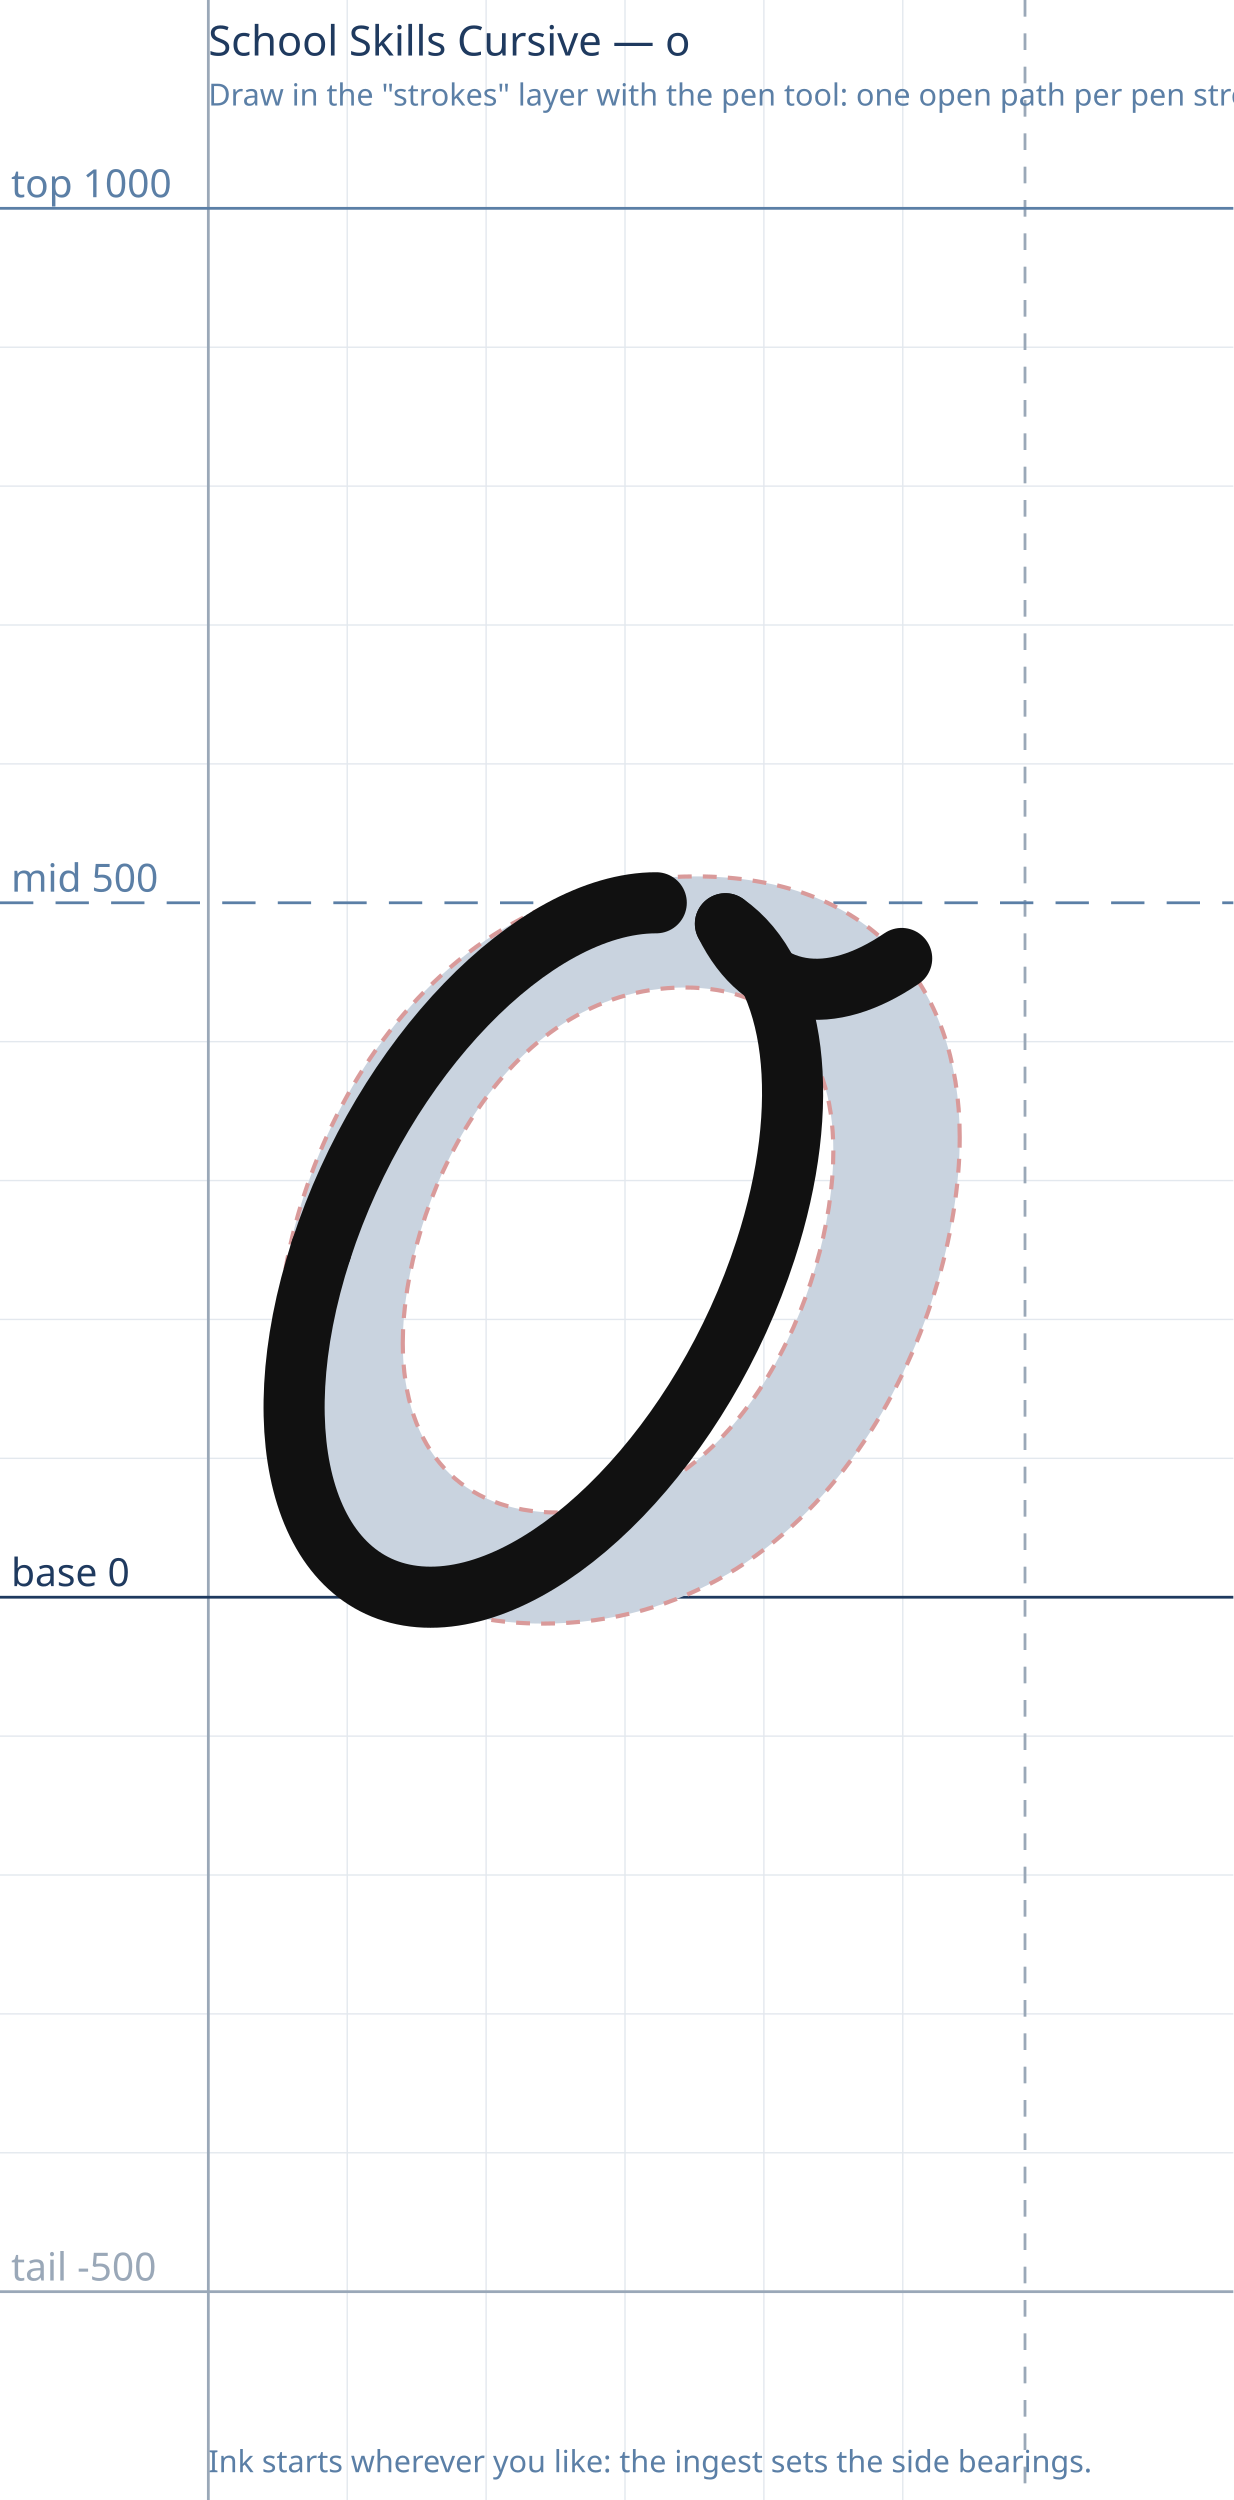
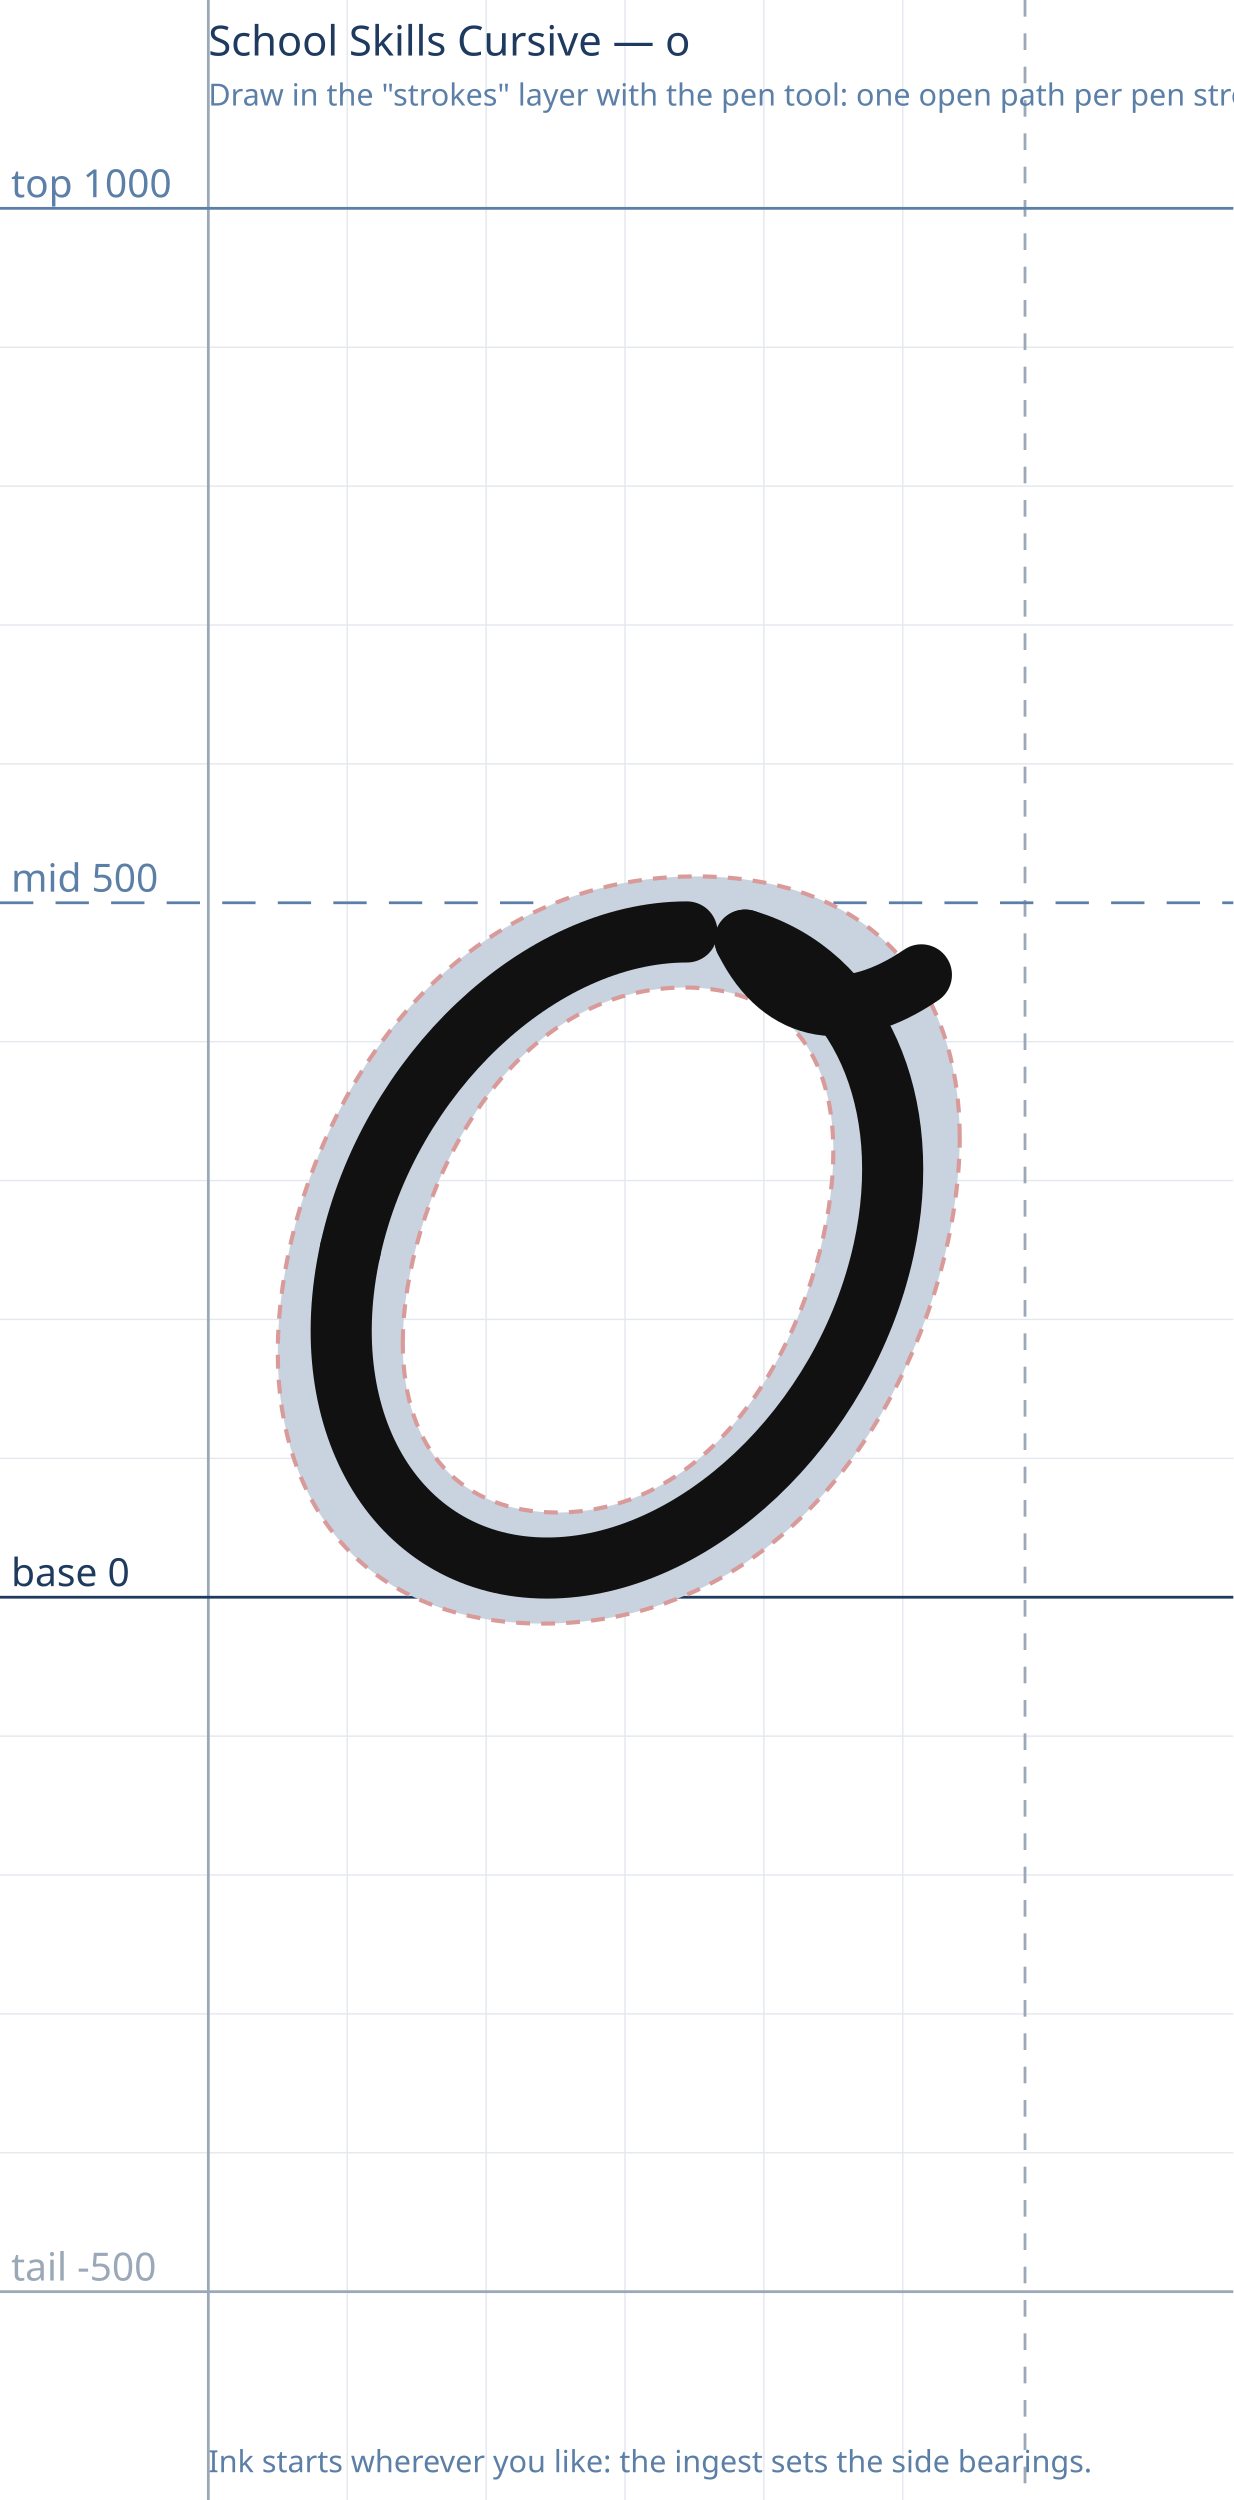
<svg xmlns="http://www.w3.org/2000/svg" width="444" height="900" viewBox="0 0 888 1800" data-hand="cursive" data-glyph="o" data-units="1000" data-origin="150" data-baseline="1150">
  <g id="ruling">
    <line x1="0" y1="1550" x2="888" y2="1550" stroke="#e3e8ee" stroke-width="1" />
    <line x1="0" y1="1450" x2="888" y2="1450" stroke="#e3e8ee" stroke-width="1" />
    <line x1="0" y1="1350" x2="888" y2="1350" stroke="#e3e8ee" stroke-width="1" />
    <line x1="0" y1="1250" x2="888" y2="1250" stroke="#e3e8ee" stroke-width="1" />
    <line x1="0" y1="1050" x2="888" y2="1050" stroke="#e3e8ee" stroke-width="1" />
    <line x1="0" y1="950" x2="888" y2="950" stroke="#e3e8ee" stroke-width="1" />
    <line x1="0" y1="850" x2="888" y2="850" stroke="#e3e8ee" stroke-width="1" />
    <line x1="0" y1="750" x2="888" y2="750" stroke="#e3e8ee" stroke-width="1" />
    <line x1="0" y1="550" x2="888" y2="550" stroke="#e3e8ee" stroke-width="1" />
    <line x1="0" y1="450" x2="888" y2="450" stroke="#e3e8ee" stroke-width="1" />
    <line x1="0" y1="350" x2="888" y2="350" stroke="#e3e8ee" stroke-width="1" />
    <line x1="0" y1="250" x2="888" y2="250" stroke="#e3e8ee" stroke-width="1" />
    <line x1="150" y1="0" x2="150" y2="1800" stroke="#e3e8ee" stroke-width="1" />
    <line x1="250" y1="0" x2="250" y2="1800" stroke="#e3e8ee" stroke-width="1" />
    <line x1="350" y1="0" x2="350" y2="1800" stroke="#e3e8ee" stroke-width="1" />
    <line x1="450" y1="0" x2="450" y2="1800" stroke="#e3e8ee" stroke-width="1" />
    <line x1="550" y1="0" x2="550" y2="1800" stroke="#e3e8ee" stroke-width="1" />
    <line x1="650" y1="0" x2="650" y2="1800" stroke="#e3e8ee" stroke-width="1" />
    <line x1="150" y1="0" x2="150" y2="1800" stroke="#9aa8b8" stroke-width="2" />
    <line x1="738" y1="0" x2="738" y2="1800" stroke="#9aa8b8" stroke-width="2" stroke-dasharray="12 12" />
    <line x1="0" y1="150" x2="888" y2="150" stroke="#5b7fa6" stroke-width="2" />
    <text x="8" y="142" font-family="sans-serif" font-size="28" fill="#5b7fa6">top 1000</text>
    <line x1="0" y1="650" x2="888" y2="650" stroke="#5b7fa6" stroke-width="2" stroke-dasharray="24 16" />
    <text x="8" y="642" font-family="sans-serif" font-size="28" fill="#5b7fa6">mid 500</text>
    <line x1="0" y1="1150" x2="888" y2="1150" stroke="#1f3a5f" stroke-width="2" />
    <text x="8" y="1142" font-family="sans-serif" font-size="28" fill="#1f3a5f">base 0</text>
    <line x1="0" y1="1650" x2="888" y2="1650" stroke="#9aa8b8" stroke-width="2" />
    <text x="8" y="1642" font-family="sans-serif" font-size="28" fill="#9aa8b8">tail -500</text>
  </g>
  <g id="outline-body">
    <path d="M 691 819 C 691 707 625 631 501 631 C 301 631 200 832 200 974 C 200 1087 266 1169 391 1169 C 595 1169 691 954 691 819 Z M 290 967 C 290 869 360 711 493 711 C 559 711 600 751 600 829 C 600 930 531 1089 401 1089 C 333 1089 290 1045 290 967 Z" fill="#c9d3df" fill-rule="evenodd" />
  </g>
  <g id="outline-reach">
    <path d="M 691 819 C 691 707 625 631 501 631 C 301 631 200 832 200 974 C 200 1087 266 1169 391 1169 C 595 1169 691 954 691 819 Z M 290 967 C 290 869 360 711 493 711 C 559 711 600 751 600 829 C 600 930 531 1089 401 1089 C 333 1089 290 1045 290 967 Z" fill="none" stroke="#d99a9a" stroke-width="3" stroke-dasharray="10 8" fill-rule="evenodd" />
  </g>
  <g id="notes">
    <text x="150" y="40" font-family="sans-serif" font-size="30" fill="#1f3a5f">School Skills Cursive — o</text>
    <text x="150" y="76" font-family="sans-serif" font-size="22" fill="#5b7fa6">Draw in the "strokes" layer with the pen tool: one open path per pen stroke, in the order the pen makes them. Grey is the shape; red dashes are how far the tall or hanging part goes.</text>
    <text x="150" y="1780" font-family="sans-serif" font-size="22" fill="#5b7fa6">Ink starts wherever you like: the ingest sets the side bearings.</text>
  </g>
  <g id="strokes">
-     <path id="top" d="M 472.5 650 C 384.1 650 276.1 761.9 231.2 900" fill="none" stroke="#111" stroke-width="44" stroke-linecap="round" stroke-linejoin="round" />
-     <path id="body" d="M 231.2 900 C 186.4 1038.1 221.6 1150 310 1150 C 398.4 1150 506.4 1038.1 551.2 900 C 585.4 794.9 573.8 701 522.3 665.1" fill="none" stroke="#111" stroke-width="44" stroke-linecap="round" stroke-linejoin="round" />
-     <path id="tail" d="M 522.3 665.1 C 549.4 720.1 597.8 725.1 649.2 690.1" fill="none" stroke="#111" stroke-width="44" stroke-linecap="round" stroke-linejoin="round" />
+     <path id="top" d="M 494.6 671 C 388.6 671 280 773.5 252.2 900" fill="none" stroke="#111" stroke-width="44" stroke-linecap="round" stroke-linejoin="round" />
+     <path id="body" d="M 252.2 900 C 224.4 1026.5 287.8 1129 393.9 1129 C 499.9 1129 608.4 1026.5 636.2 900 C 659.7 793.4 618.3 700.9 536.5 676.9" fill="none" stroke="#111" stroke-width="44" stroke-linecap="round" stroke-linejoin="round" />
+     <path id="tail" d="M 536.5 676.9 C 563.6 731.9 612 736.9 663.4 701.9" fill="none" stroke="#111" stroke-width="44" stroke-linecap="round" stroke-linejoin="round" />
  </g>
</svg>
